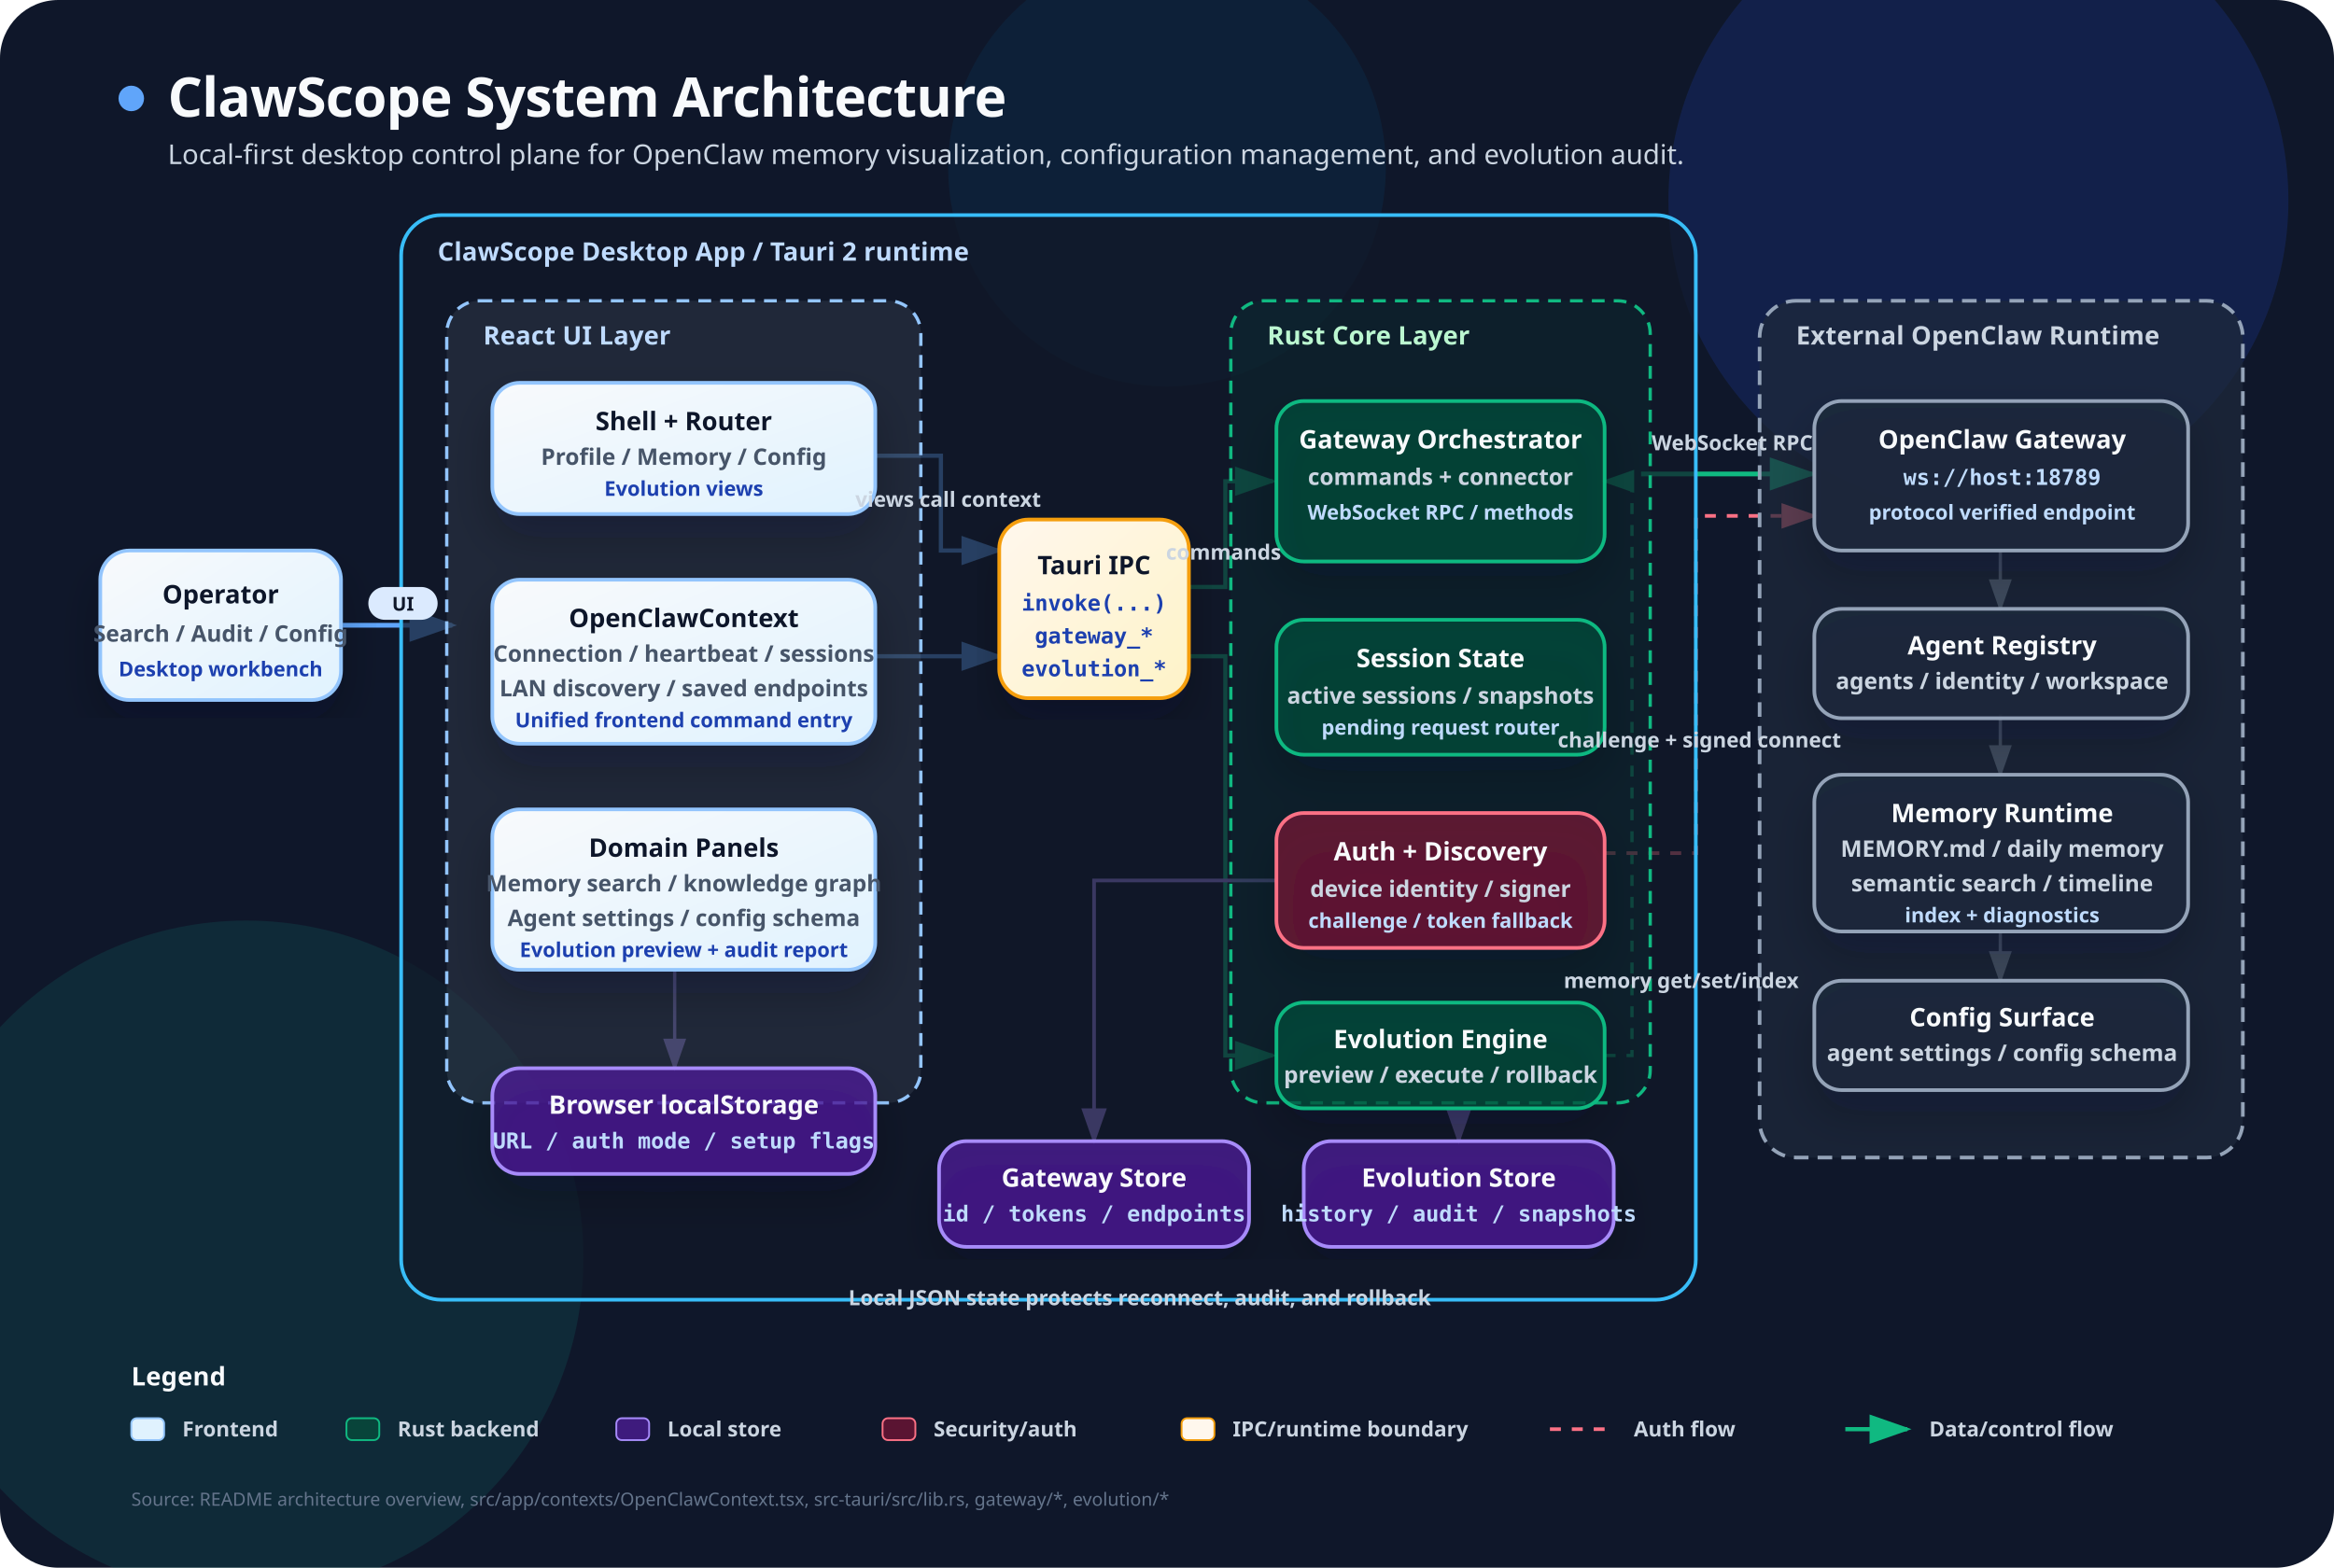
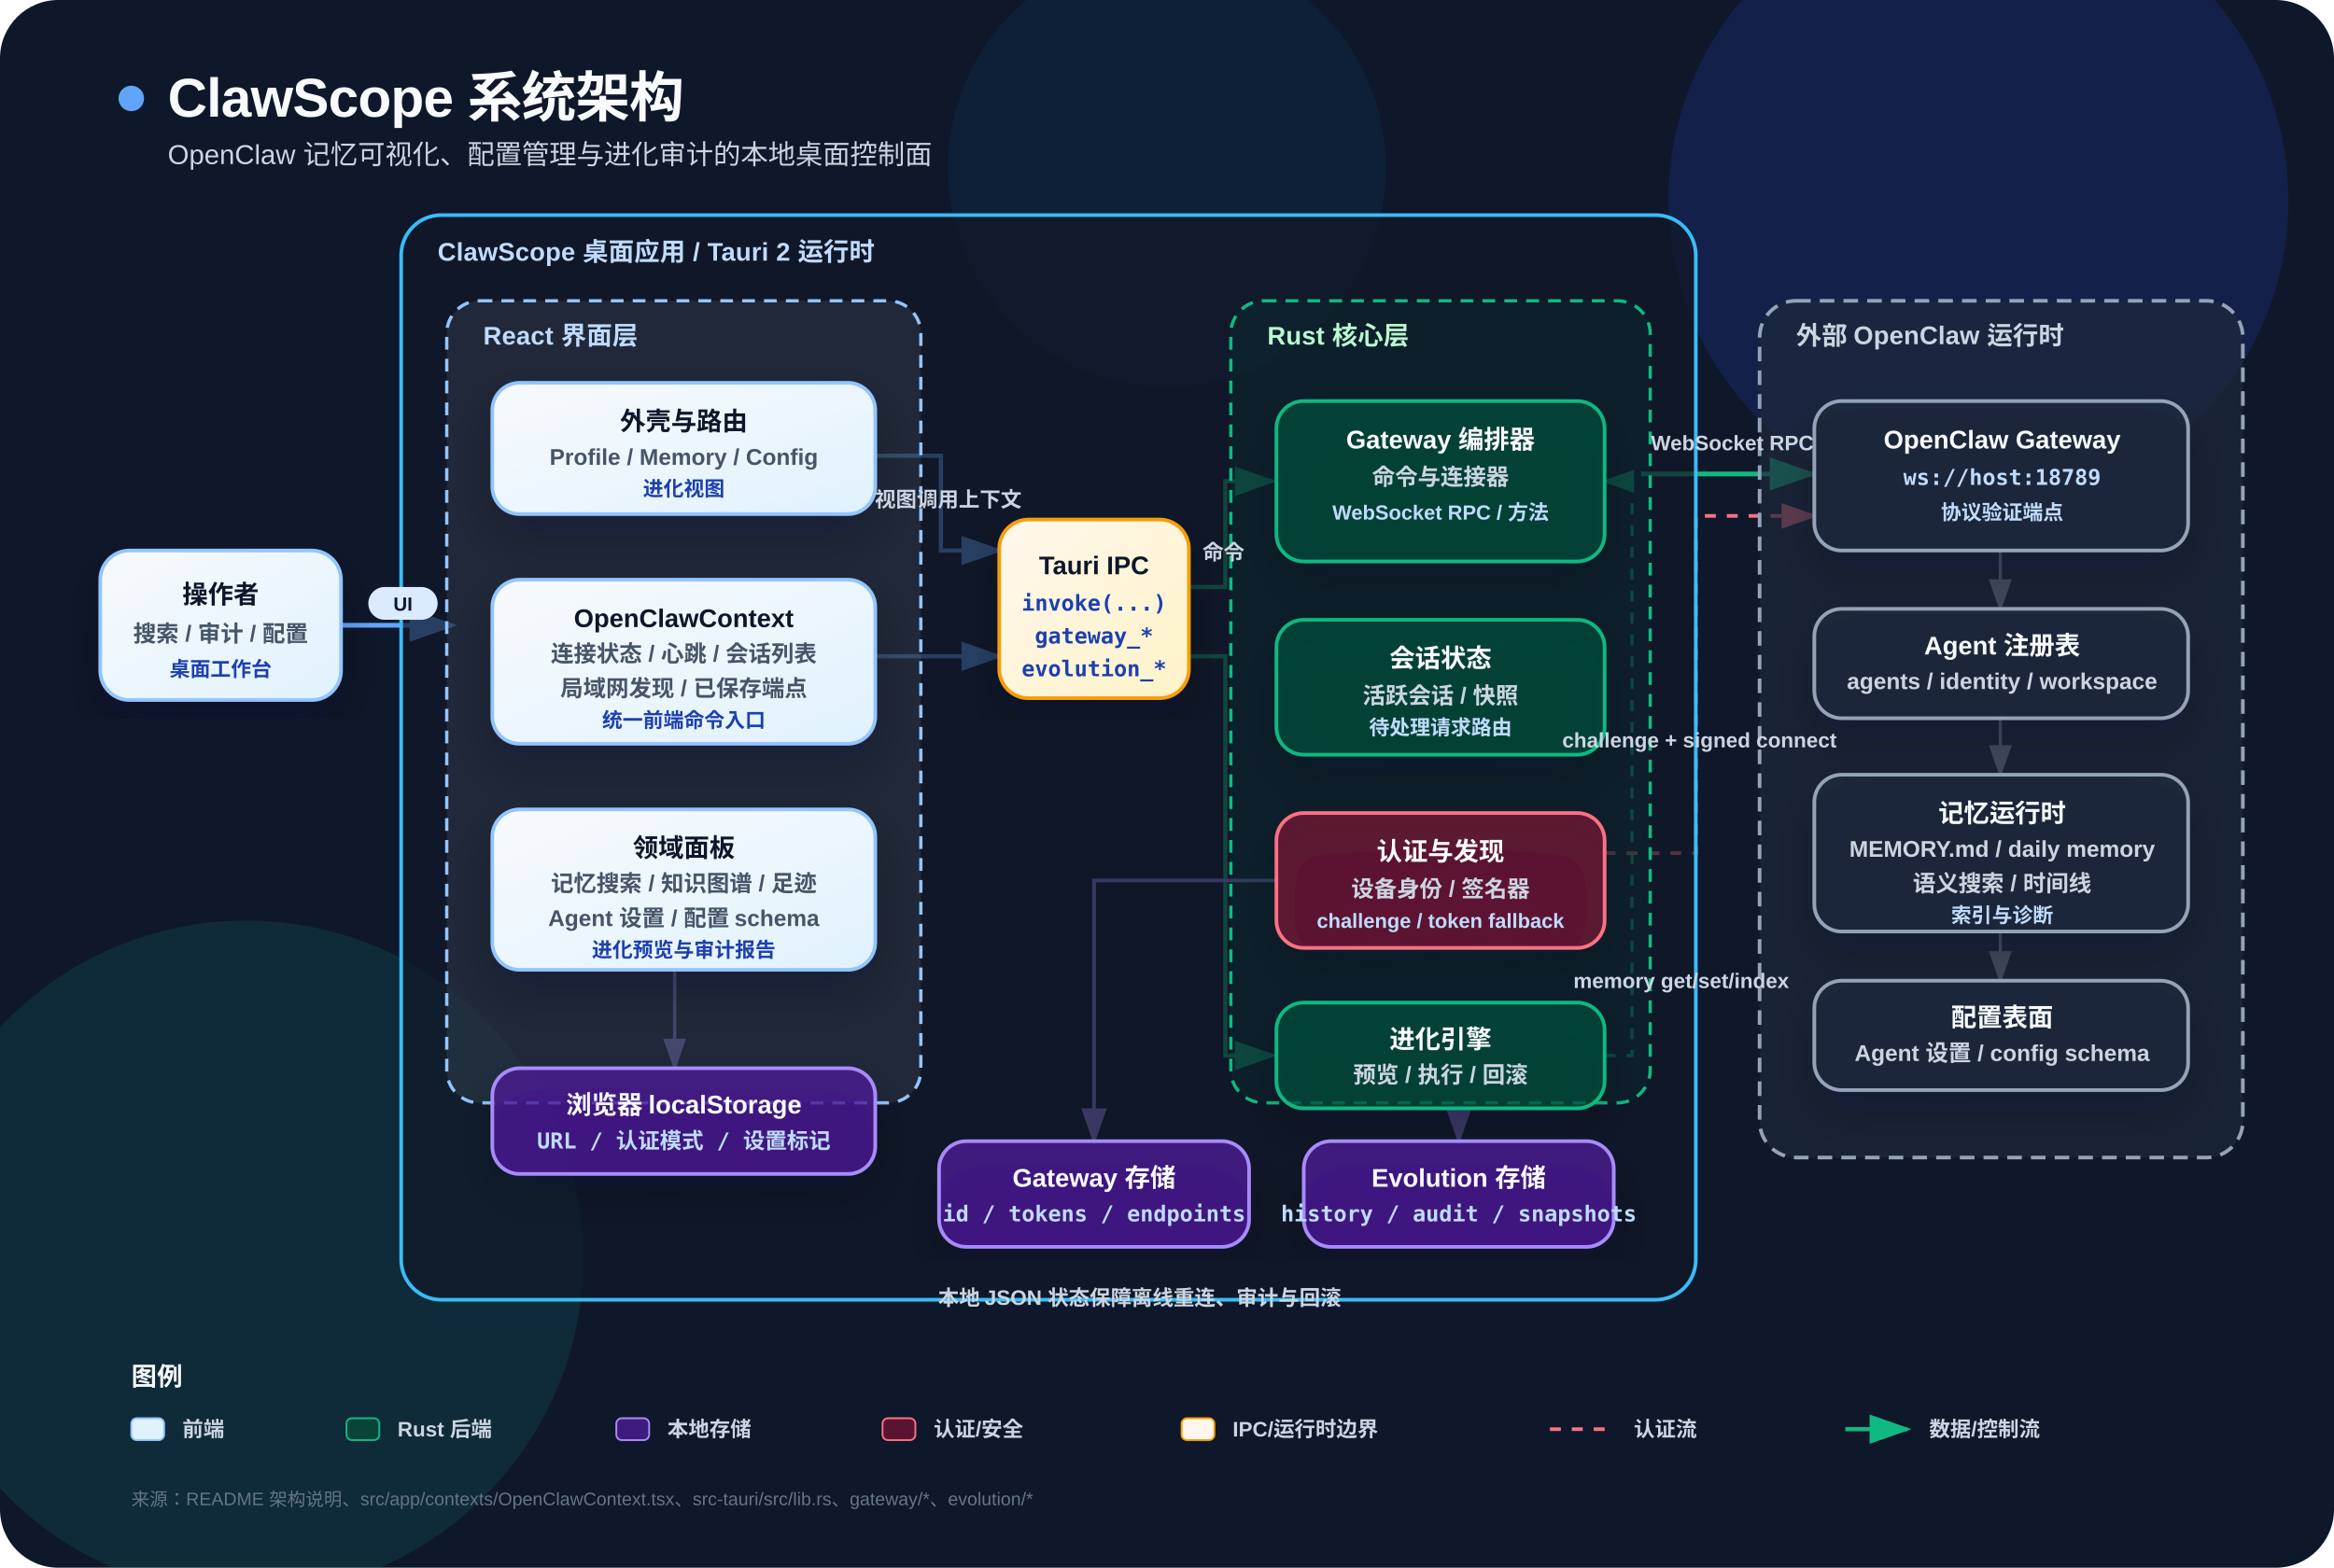
<svg xmlns="http://www.w3.org/2000/svg" viewBox="0 0 1280 860" role="img" aria-labelledby="title desc">
  <defs>
    <marker id="arrowhead" markerWidth="10" markerHeight="7" refX="9" refY="3.5" orient="auto">
      <polygon points="0 0, 10 3.5, 0 7" fill="#94a3b8" />
    </marker>
    <marker id="arrowCyan" markerWidth="10" markerHeight="7" refX="9" refY="3.5" orient="auto">
      <polygon points="0 0, 10 3.5, 0 7" fill="#60a5fa" />
    </marker>
    <marker id="arrowEmerald" markerWidth="10" markerHeight="7" refX="9" refY="3.5" orient="auto">
      <polygon points="0 0, 10 3.5, 0 7" fill="#10b981" />
    </marker>
    <marker id="arrowViolet" markerWidth="10" markerHeight="7" refX="9" refY="3.5" orient="auto">
      <polygon points="0 0, 10 3.5, 0 7" fill="#a78bfa" />
    </marker>
    <marker id="arrowRose" markerWidth="10" markerHeight="7" refX="9" refY="3.5" orient="auto">
      <polygon points="0 0, 10 3.5, 0 7" fill="#fb7185" />
    </marker>
    <filter id="softShadow" x="-12%" y="-12%" width="124%" height="124%">
      <feDropShadow dx="0" dy="12" stdDeviation="12" flood-color="#0f172a" flood-opacity="0.24" />
    </filter>
    <linearGradient id="panel" x1="0" x2="1" y1="0" y2="1">
      <stop offset="0%" stop-color="#f8fafc" />
      <stop offset="100%" stop-color="#e0f2fe" />
    </linearGradient>
    <linearGradient id="greenPanel" x1="0" x2="1" y1="0" y2="1">
      <stop offset="0%" stop-color="#ecfdf5" />
      <stop offset="100%" stop-color="#d1fae5" />
    </linearGradient>
    <linearGradient id="warmPanel" x1="0" x2="1" y1="0" y2="1">
      <stop offset="0%" stop-color="#fff7ed" />
      <stop offset="100%" stop-color="#fef3c7" />
    </linearGradient>
    <style>
      .canvas { fill: #0f172a; }
-       .title { font: 750 30px "Segoe UI", "Noto Sans", Arial, sans-serif; fill: #f8fafc; letter-spacing: -0.4px; }
-       .subtitle { font: 500 15px "Segoe UI", "Noto Sans", Arial, sans-serif; fill: #cbd5e1; }
-       .boundary-label { font: 750 14px "Segoe UI", "Noto Sans", Arial, sans-serif; letter-spacing: 0.1px; }
-       .box-title-dark { font: 750 14px "Segoe UI", "Noto Sans", Arial, sans-serif; fill: #0f172a; }
-       .box-title-light { font: 750 14px "Segoe UI", "Noto Sans", Arial, sans-serif; fill: #f8fafc; }
-       .box-text-dark { font: 600 12.5px "Segoe UI", "Noto Sans", Arial, sans-serif; fill: #475569; }
-       .box-text-light { font: 600 12.5px "Segoe UI", "Noto Sans", Arial, sans-serif; fill: #cbd5e1; }
-       .box-accent-dark { font: 700 11.2px "Segoe UI", "Noto Sans", Arial, sans-serif; fill: #1e40af; }
-       .box-accent-light { font: 700 11.2px "Segoe UI", "Noto Sans", Arial, sans-serif; fill: #bfdbfe; }
+       .title { font: 750 30px "Segoe UI", "Noto Sans SC", "Microsoft YaHei", Arial, sans-serif; fill: #f8fafc; letter-spacing: -0.4px; }
+       .subtitle { font: 500 15px "Segoe UI", "Noto Sans SC", "Microsoft YaHei", Arial, sans-serif; fill: #cbd5e1; }
+       .boundary-label { font: 750 14px "Segoe UI", "Noto Sans SC", "Microsoft YaHei", Arial, sans-serif; letter-spacing: 0.1px; }
+       .box-title-dark { font: 750 14px "Segoe UI", "Noto Sans SC", "Microsoft YaHei", Arial, sans-serif; fill: #0f172a; }
+       .box-title-light { font: 750 14px "Segoe UI", "Noto Sans SC", "Microsoft YaHei", Arial, sans-serif; fill: #f8fafc; }
+       .box-text-dark { font: 600 12.5px "Segoe UI", "Noto Sans SC", "Microsoft YaHei", Arial, sans-serif; fill: #475569; }
+       .box-text-light { font: 600 12.5px "Segoe UI", "Noto Sans SC", "Microsoft YaHei", Arial, sans-serif; fill: #cbd5e1; }
+       .box-accent-dark { font: 700 11.2px "Segoe UI", "Noto Sans SC", "Microsoft YaHei", Arial, sans-serif; fill: #1e40af; }
+       .box-accent-light { font: 700 11.2px "Segoe UI", "Noto Sans SC", "Microsoft YaHei", Arial, sans-serif; fill: #bfdbfe; }
      .mono-dark { font: 700 12px Consolas, Monaco, monospace; fill: #1e40af; }
      .mono-light { font: 700 12px Consolas, Monaco, monospace; fill: #bfdbfe; }
-       .tiny { font: 500 10px "Segoe UI", "Noto Sans", Arial, sans-serif; fill: #64748b; }
-       .flow-label { font: 700 11.5px "Segoe UI", "Noto Sans", Arial, sans-serif; fill: #cbd5e1; }
-       .legend { font: 650 11.5px "Segoe UI", "Noto Sans", Arial, sans-serif; fill: #cbd5e1; }
-       .pill { font: 800 10.5px "Segoe UI", "Noto Sans", Arial, sans-serif; fill: #0f172a; }
+       .tiny { font: 500 10px "Segoe UI", "Noto Sans SC", "Microsoft YaHei", Arial, sans-serif; fill: #64748b; }
+       .flow-label { font: 700 11.5px "Segoe UI", "Noto Sans SC", "Microsoft YaHei", Arial, sans-serif; fill: #cbd5e1; }
+       .legend { font: 650 11.5px "Segoe UI", "Noto Sans SC", "Microsoft YaHei", Arial, sans-serif; fill: #cbd5e1; }
+       .pill { font: 800 10.5px "Segoe UI", "Noto Sans SC", "Microsoft YaHei", Arial, sans-serif; fill: #0f172a; }
    </style>
  </defs>
  <rect class="canvas" width="1280" height="860" rx="32" />
  <circle cx="1085" cy="110" r="170" fill="#1e40af" opacity="0.24" />
  <circle cx="135" cy="690" r="185" fill="#0f766e" opacity="0.20" />
  <circle cx="640" cy="92" r="120" fill="#0369a1" opacity="0.12" />
  <circle cx="72" cy="54" r="7" fill="#60a5fa" />
-   <text class="title" x="92" y="64">ClawScope System Architecture</text>
-   <text class="subtitle" x="92" y="90">Local-first desktop control plane for OpenClaw memory visualization, configuration management, and evolution audit.</text>
+   <text class="title" x="92" y="64">ClawScope 系统架构</text>
+   <text class="subtitle" x="92" y="90">OpenClaw 记忆可视化、配置管理与进化审计的本地桌面控制面</text>
  <line x1="188" y1="343" x2="248" y2="343" stroke="#60a5fa" stroke-width="2.6" marker-end="url(#arrowCyan)" />
  <path d="M 480 250 L 516 250 L 516 302 L 548 302" fill="none" stroke="#60a5fa" stroke-width="2.3" marker-end="url(#arrowCyan)" />
  <line x1="480" y1="360" x2="548" y2="360" stroke="#60a5fa" stroke-width="2.3" marker-end="url(#arrowCyan)" />
  <path d="M 652 322 L 672 322 L 672 264 L 698 264" fill="none" stroke="#10b981" stroke-width="2.3" marker-end="url(#arrowEmerald)" />
  <path d="M 652 360 L 672 360 L 672 579 L 698 579" fill="none" stroke="#10b981" stroke-width="2.3" marker-end="url(#arrowEmerald)" />
  <path d="M 880 579 L 895 579 L 895 264 L 880 264" fill="none" stroke="#10b981" stroke-width="1.8" stroke-dasharray="6,6" marker-end="url(#arrowEmerald)" />
  <line x1="900" y1="260" x2="994" y2="260" stroke="#10b981" stroke-width="2.6" marker-end="url(#arrowEmerald)" />
  <path d="M 880 468 L 930 468 L 930 283 L 995 283" fill="none" stroke="#fb7185" stroke-width="2" stroke-dasharray="6,6" marker-end="url(#arrowRose)" />
  <line x1="800" y1="608" x2="800" y2="626" stroke="#a78bfa" stroke-width="2" marker-end="url(#arrowViolet)" />
  <path d="M 700 483 L 600 483 L 600 626" fill="none" stroke="#a78bfa" stroke-width="2" marker-end="url(#arrowViolet)" />
  <line x1="370" y1="532" x2="370" y2="586" stroke="#a78bfa" stroke-width="1.8" marker-end="url(#arrowViolet)" />
  <path d="M 1097 302 L 1097 334" fill="none" stroke="#94a3b8" stroke-width="1.8" marker-end="url(#arrowhead)" />
  <path d="M 1097 392 L 1097 425" fill="none" stroke="#94a3b8" stroke-width="1.8" marker-end="url(#arrowhead)" />
  <path d="M 1097 510 L 1097 538" fill="none" stroke="#94a3b8" stroke-width="1.8" marker-end="url(#arrowhead)" />
  <rect x="220" y="118" width="710" height="595" rx="22" fill="#111827" fill-opacity="0.72" stroke="#38bdf8" stroke-width="2" />
-   <text class="boundary-label" x="240" y="143" fill="#bfdbfe">ClawScope Desktop App / Tauri 2 runtime</text>
+   <text class="boundary-label" x="240" y="143" fill="#bfdbfe">ClawScope 桌面应用 / Tauri 2 运行时</text>
  <rect x="245" y="165" width="260" height="440" rx="18" fill="#e0f2fe" fill-opacity="0.08" stroke="#93c5fd" stroke-width="1.8" stroke-dasharray="7,5" />
-   <text class="boundary-label" x="265" y="189" fill="#bfdbfe">React UI Layer</text>
+   <text class="boundary-label" x="265" y="189" fill="#bfdbfe">React 界面层</text>
  <rect x="675" y="165" width="230" height="440" rx="18" fill="#064e3b" fill-opacity="0.16" stroke="#10b981" stroke-width="1.8" stroke-dasharray="7,5" />
-   <text class="boundary-label" x="695" y="189" fill="#bbf7d0">Rust Core Layer</text>
+   <text class="boundary-label" x="695" y="189" fill="#bbf7d0">Rust 核心层</text>
  <rect x="965" y="165" width="265" height="470" rx="20" fill="#1e293b" fill-opacity="0.72" stroke="#94a3b8" stroke-width="2" stroke-dasharray="8,5" />
-   <text class="boundary-label" x="985" y="189" fill="#cbd5e1">External OpenClaw Runtime</text>
+   <text class="boundary-label" x="985" y="189" fill="#cbd5e1">外部 OpenClaw 运行时</text>
  <g filter="url(#softShadow)">
    <rect x="55" y="302" width="132" height="82" rx="16" fill="url(#panel)" stroke="#93c5fd" stroke-width="2" />
-     <text class="box-title-dark" x="121" y="331" text-anchor="middle">Operator</text>
-     <text class="box-text-dark" x="121" y="352" text-anchor="middle">Search / Audit / Config</text>
-     <text class="box-accent-dark" x="121" y="371" text-anchor="middle">Desktop workbench</text>
+     <text class="box-title-dark" x="121" y="331" text-anchor="middle">操作者</text>
+     <text class="box-text-dark" x="121" y="352" text-anchor="middle">搜索 / 审计 / 配置</text>
+     <text class="box-accent-dark" x="121" y="371" text-anchor="middle">桌面工作台</text>
  </g>
  <g filter="url(#softShadow)">
    <rect x="270" y="210" width="210" height="72" rx="15" fill="url(#panel)" stroke="#93c5fd" stroke-width="2" />
-     <text class="box-title-dark" x="375" y="236" text-anchor="middle">Shell + Router</text>
+     <text class="box-title-dark" x="375" y="236" text-anchor="middle">外壳与路由</text>
    <text class="box-text-dark" x="375" y="255" text-anchor="middle">Profile / Memory / Config</text>
-     <text class="box-accent-dark" x="375" y="272" text-anchor="middle">Evolution views</text>
+     <text class="box-accent-dark" x="375" y="272" text-anchor="middle">进化视图</text>
    <rect x="270" y="318" width="210" height="90" rx="15" fill="url(#panel)" stroke="#93c5fd" stroke-width="2" />
    <text class="box-title-dark" x="375" y="344" text-anchor="middle">OpenClawContext</text>
-     <text class="box-text-dark" x="375" y="363" text-anchor="middle">Connection / heartbeat / sessions</text>
-     <text class="box-text-dark" x="375" y="382" text-anchor="middle">LAN discovery / saved endpoints</text>
-     <text class="box-accent-dark" x="375" y="399" text-anchor="middle">Unified frontend command entry</text>
+     <text class="box-text-dark" x="375" y="363" text-anchor="middle">连接状态 / 心跳 / 会话列表</text>
+     <text class="box-text-dark" x="375" y="382" text-anchor="middle">局域网发现 / 已保存端点</text>
+     <text class="box-accent-dark" x="375" y="399" text-anchor="middle">统一前端命令入口</text>
    <rect x="270" y="444" width="210" height="88" rx="15" fill="url(#panel)" stroke="#93c5fd" stroke-width="2" />
-     <text class="box-title-dark" x="375" y="470" text-anchor="middle">Domain Panels</text>
-     <text class="box-text-dark" x="375" y="489" text-anchor="middle">Memory search / knowledge graph</text>
-     <text class="box-text-dark" x="375" y="508" text-anchor="middle">Agent settings / config schema</text>
-     <text class="box-accent-dark" x="375" y="525" text-anchor="middle">Evolution preview + audit report</text>
+     <text class="box-title-dark" x="375" y="470" text-anchor="middle">领域面板</text>
+     <text class="box-text-dark" x="375" y="489" text-anchor="middle">记忆搜索 / 知识图谱 / 足迹</text>
+     <text class="box-text-dark" x="375" y="508" text-anchor="middle">Agent 设置 / 配置 schema</text>
+     <text class="box-accent-dark" x="375" y="525" text-anchor="middle">进化预览与审计报告</text>
    <rect x="270" y="586" width="210" height="58" rx="15" fill="#4c1d95" fill-opacity="0.78" stroke="#a78bfa" stroke-width="2" />
-     <text class="box-title-light" x="375" y="611" text-anchor="middle">Browser localStorage</text>
-     <text class="mono-light" x="375" y="630" text-anchor="middle">URL / auth mode / setup flags</text>
+     <text class="box-title-light" x="375" y="611" text-anchor="middle">浏览器 localStorage</text>
+     <text class="mono-light" x="375" y="630" text-anchor="middle">URL / 认证模式 / 设置标记</text>
  </g>
  <g filter="url(#softShadow)">
    <rect x="548" y="285" width="104" height="98" rx="16" fill="url(#warmPanel)" stroke="#f59e0b" stroke-width="2" />
    <text class="box-title-dark" x="600" y="315" text-anchor="middle">Tauri IPC</text>
    <text class="mono-dark" x="600" y="335" text-anchor="middle">invoke(...)</text>
    <text class="mono-dark" x="600" y="353" text-anchor="middle">gateway_*</text>
    <text class="mono-dark" x="600" y="371" text-anchor="middle">evolution_*</text>
  </g>
  <g filter="url(#softShadow)">
    <rect x="700" y="220" width="180" height="88" rx="15" fill="#064e3b" fill-opacity="0.72" stroke="#10b981" stroke-width="2" />
-     <text class="box-title-light" x="790" y="246" text-anchor="middle">Gateway Orchestrator</text>
-     <text class="box-text-light" x="790" y="266" text-anchor="middle">commands + connector</text>
-     <text class="box-accent-light" x="790" y="285" text-anchor="middle">WebSocket RPC / methods</text>
+     <text class="box-title-light" x="790" y="246" text-anchor="middle">Gateway 编排器</text>
+     <text class="box-text-light" x="790" y="266" text-anchor="middle">命令与连接器</text>
+     <text class="box-accent-light" x="790" y="285" text-anchor="middle">WebSocket RPC / 方法</text>
    <rect x="700" y="340" width="180" height="74" rx="15" fill="#064e3b" fill-opacity="0.72" stroke="#10b981" stroke-width="2" />
-     <text class="box-title-light" x="790" y="366" text-anchor="middle">Session State</text>
-     <text class="box-text-light" x="790" y="386" text-anchor="middle">active sessions / snapshots</text>
-     <text class="box-accent-light" x="790" y="403" text-anchor="middle">pending request router</text>
+     <text class="box-title-light" x="790" y="366" text-anchor="middle">会话状态</text>
+     <text class="box-text-light" x="790" y="386" text-anchor="middle">活跃会话 / 快照</text>
+     <text class="box-accent-light" x="790" y="403" text-anchor="middle">待处理请求路由</text>
    <rect x="700" y="446" width="180" height="74" rx="15" fill="#881337" fill-opacity="0.62" stroke="#fb7185" stroke-width="2" />
-     <text class="box-title-light" x="790" y="472" text-anchor="middle">Auth + Discovery</text>
-     <text class="box-text-light" x="790" y="492" text-anchor="middle">device identity / signer</text>
+     <text class="box-title-light" x="790" y="472" text-anchor="middle">认证与发现</text>
+     <text class="box-text-light" x="790" y="492" text-anchor="middle">设备身份 / 签名器</text>
    <text class="box-accent-light" x="790" y="509" text-anchor="middle">challenge / token fallback</text>
    <rect x="700" y="550" width="180" height="58" rx="15" fill="#064e3b" fill-opacity="0.72" stroke="#10b981" stroke-width="2" />
-     <text class="box-title-light" x="790" y="575" text-anchor="middle">Evolution Engine</text>
-     <text class="box-text-light" x="790" y="594" text-anchor="middle">preview / execute / rollback</text>
+     <text class="box-title-light" x="790" y="575" text-anchor="middle">进化引擎</text>
+     <text class="box-text-light" x="790" y="594" text-anchor="middle">预览 / 执行 / 回滚</text>
  </g>
  <g filter="url(#softShadow)">
    <rect x="515" y="626" width="170" height="58" rx="15" fill="#4c1d95" fill-opacity="0.78" stroke="#a78bfa" stroke-width="2" />
-     <text class="box-title-light" x="600" y="651" text-anchor="middle">Gateway Store</text>
+     <text class="box-title-light" x="600" y="651" text-anchor="middle">Gateway 存储</text>
    <text class="mono-light" x="600" y="670" text-anchor="middle">id / tokens / endpoints</text>
    <rect x="715" y="626" width="170" height="58" rx="15" fill="#4c1d95" fill-opacity="0.78" stroke="#a78bfa" stroke-width="2" />
-     <text class="box-title-light" x="800" y="651" text-anchor="middle">Evolution Store</text>
+     <text class="box-title-light" x="800" y="651" text-anchor="middle">Evolution 存储</text>
    <text class="mono-light" x="800" y="670" text-anchor="middle">history / audit / snapshots</text>
  </g>
  <g filter="url(#softShadow)">
    <rect x="995" y="220" width="205" height="82" rx="15" fill="#1e293b" fill-opacity="0.9" stroke="#94a3b8" stroke-width="2" />
    <text class="box-title-light" x="1098" y="246" text-anchor="middle">OpenClaw Gateway</text>
    <text class="mono-light" x="1098" y="266" text-anchor="middle">ws://host:18789</text>
-     <text class="box-accent-light" x="1098" y="285" text-anchor="middle">protocol verified endpoint</text>
+     <text class="box-accent-light" x="1098" y="285" text-anchor="middle">协议验证端点</text>
    <rect x="995" y="334" width="205" height="60" rx="15" fill="#1e293b" fill-opacity="0.9" stroke="#94a3b8" stroke-width="2" />
-     <text class="box-title-light" x="1098" y="359" text-anchor="middle">Agent Registry</text>
+     <text class="box-title-light" x="1098" y="359" text-anchor="middle">Agent 注册表</text>
    <text class="box-text-light" x="1098" y="378" text-anchor="middle">agents / identity / workspace</text>
    <rect x="995" y="425" width="205" height="86" rx="15" fill="#1e293b" fill-opacity="0.9" stroke="#94a3b8" stroke-width="2" />
-     <text class="box-title-light" x="1098" y="451" text-anchor="middle">Memory Runtime</text>
+     <text class="box-title-light" x="1098" y="451" text-anchor="middle">记忆运行时</text>
    <text class="box-text-light" x="1098" y="470" text-anchor="middle">MEMORY.md / daily memory</text>
-     <text class="box-text-light" x="1098" y="489" text-anchor="middle">semantic search / timeline</text>
-     <text class="box-accent-light" x="1098" y="506" text-anchor="middle">index + diagnostics</text>
+     <text class="box-text-light" x="1098" y="489" text-anchor="middle">语义搜索 / 时间线</text>
+     <text class="box-accent-light" x="1098" y="506" text-anchor="middle">索引与诊断</text>
    <rect x="995" y="538" width="205" height="60" rx="15" fill="#1e293b" fill-opacity="0.9" stroke="#94a3b8" stroke-width="2" />
-     <text class="box-title-light" x="1098" y="563" text-anchor="middle">Config Surface</text>
-     <text class="box-text-light" x="1098" y="582" text-anchor="middle">agent settings / config schema</text>
+     <text class="box-title-light" x="1098" y="563" text-anchor="middle">配置表面</text>
+     <text class="box-text-light" x="1098" y="582" text-anchor="middle">Agent 设置 / config schema</text>
  </g>
  <rect x="202" y="322" width="38" height="18" rx="9" fill="#dbeafe" />
  <text class="pill" x="221" y="335" text-anchor="middle">UI</text>
-   <text class="flow-label" x="520" y="278" text-anchor="middle">views call context</text>
-   <text class="flow-label" x="671" y="307" text-anchor="middle">commands</text>
+   <text class="flow-label" x="520" y="278" text-anchor="middle">视图调用上下文</text>
+   <text class="flow-label" x="671" y="307" text-anchor="middle">命令</text>
  <text class="flow-label" x="950" y="247" text-anchor="middle">WebSocket RPC</text>
  <text class="flow-label" x="932" y="410" text-anchor="middle" fill="#fecdd3">challenge + signed connect</text>
  <text class="flow-label" x="922" y="542" text-anchor="middle" fill="#bbf7d0">memory get/set/index</text>
-   <text class="flow-label" x="625" y="716" text-anchor="middle">Local JSON state protects reconnect, audit, and rollback</text>
-   <text class="boundary-label" x="72" y="760" fill="#f8fafc">Legend</text>
+   <text class="flow-label" x="625" y="716" text-anchor="middle">本地 JSON 状态保障离线重连、审计与回滚</text>
+   <text class="boundary-label" x="72" y="760" fill="#f8fafc">图例</text>
  <rect x="72" y="778" width="18" height="12" rx="3" fill="#e0f2fe" stroke="#93c5fd" />
-   <text class="legend" x="100" y="788">Frontend</text>
+   <text class="legend" x="100" y="788">前端</text>
  <rect x="190" y="778" width="18" height="12" rx="3" fill="#064e3b" fill-opacity="0.72" stroke="#10b981" />
-   <text class="legend" x="218" y="788">Rust backend</text>
+   <text class="legend" x="218" y="788">Rust 后端</text>
  <rect x="338" y="778" width="18" height="12" rx="3" fill="#4c1d95" fill-opacity="0.78" stroke="#a78bfa" />
-   <text class="legend" x="366" y="788">Local store</text>
+   <text class="legend" x="366" y="788">本地存储</text>
  <rect x="484" y="778" width="18" height="12" rx="3" fill="#881337" fill-opacity="0.62" stroke="#fb7185" />
-   <text class="legend" x="512" y="788">Security/auth</text>
+   <text class="legend" x="512" y="788">认证/安全</text>
  <rect x="648" y="778" width="18" height="12" rx="3" fill="#fff7ed" stroke="#f59e0b" />
-   <text class="legend" x="676" y="788">IPC/runtime boundary</text>
+   <text class="legend" x="676" y="788">IPC/运行时边界</text>
  <line x1="850" y1="784" x2="884" y2="784" stroke="#fb7185" stroke-width="2" stroke-dasharray="6,6" />
-   <text class="legend" x="896" y="788">Auth flow</text>
+   <text class="legend" x="896" y="788">认证流</text>
  <line x1="1012" y1="784" x2="1046" y2="784" stroke="#10b981" stroke-width="2.3" marker-end="url(#arrowEmerald)" />
-   <text class="legend" x="1058" y="788">Data/control flow</text>
-   <text class="tiny" x="72" y="826">Source: README architecture overview, src/app/contexts/OpenClawContext.tsx, src-tauri/src/lib.rs, gateway/*, evolution/*</text>
+   <text class="legend" x="1058" y="788">数据/控制流</text>
+   <text class="tiny" x="72" y="826">来源：README 架构说明、src/app/contexts/OpenClawContext.tsx、src-tauri/src/lib.rs、gateway/*、evolution/*</text>
</svg>
